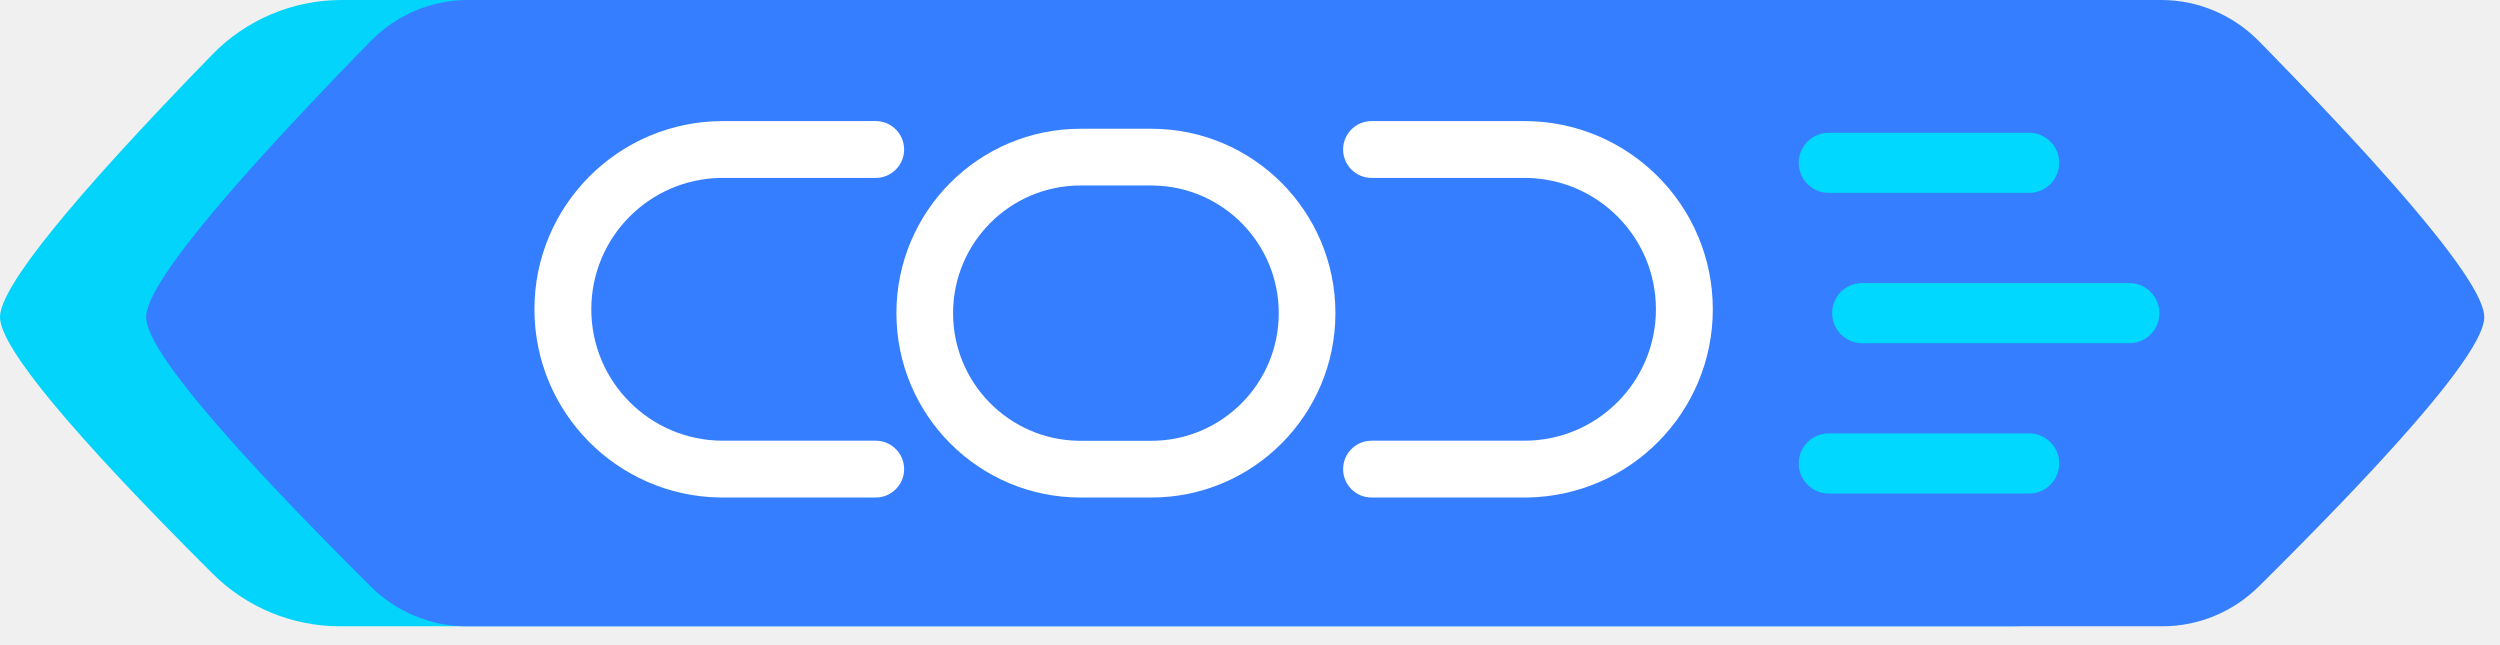
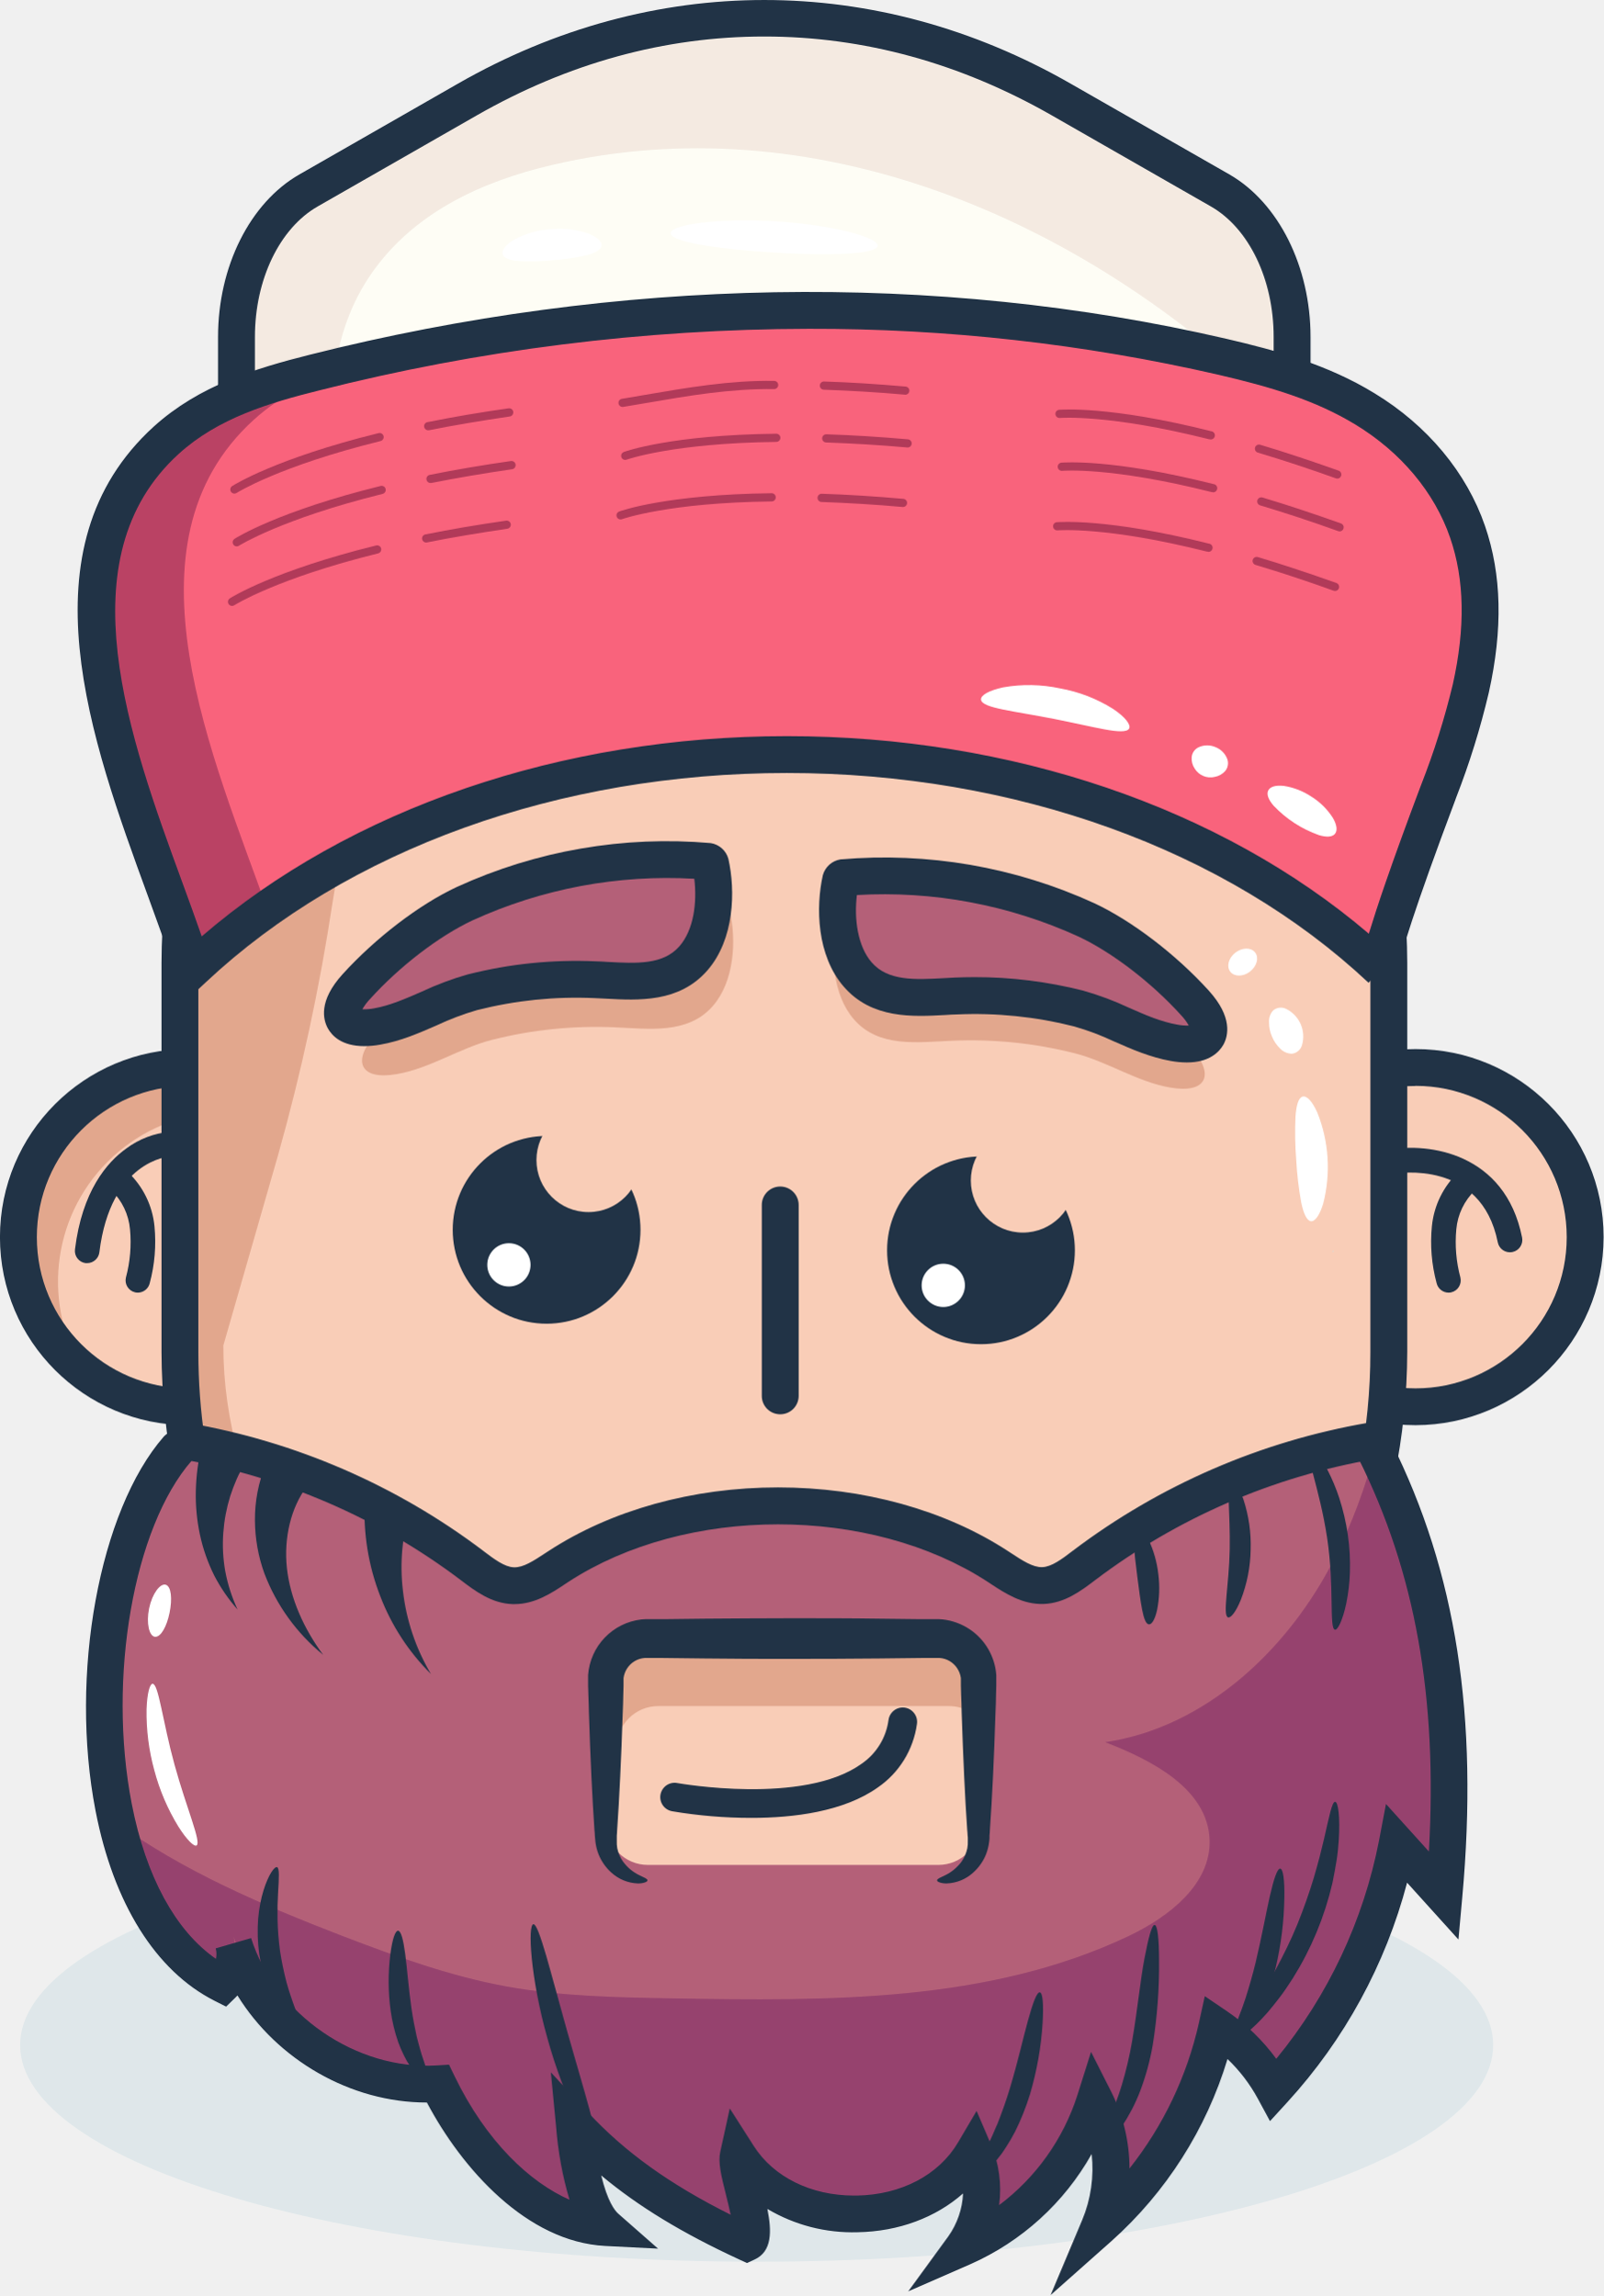
- <svg xmlns="http://www.w3.org/2000/svg" width="97px" height="25px" viewBox="0 0 97 25" version="1.1">
-   <g id="页面-1" stroke="none" stroke-width="1" fill="none" fill-rule="evenodd">
-     <g id="我的项目组空数据" transform="translate(-16, -11)">
-       <g id="编组-3备份" transform="translate(16, 11)">
-         <path d="M13.251,0 L78.019,0 C81.455,2.57059207e-16 84.24,2.785 84.24,6.221 L84.24,18.079 C84.24,21.515 81.455,24.3 78.019,24.3 L13.19,24.3 C11.337,24.3 9.56,23.565 8.248,22.257 C2.749,16.774 0,13.456 0,12.304 C0,11.152 2.746,7.756 8.237,2.116 C9.554,0.763 11.362,3.46914013e-16 13.251,0 Z" id="矩形" fill="#03D4FC" />
-         <path d="M18.103,24.3 C16.713,24.3 15.377,23.744 14.376,22.748 L13.694,22.066 L13.2,21.569 L12.722,21.084 L11.96,20.304 L11.382,19.704 L10.967,19.269 L10.567,18.846 L10.31,18.571 L9.936,18.169 L9.578,17.779 L9.236,17.402 L9.017,17.157 L8.599,16.684 L8.304,16.344 L8.024,16.016 L7.847,15.805 L7.676,15.599 L7.512,15.398 L7.356,15.203 L7.134,14.921 L6.994,14.739 L6.862,14.563 L6.737,14.393 L6.618,14.228 L6.507,14.069 L6.402,13.915 C6.385,13.89 6.369,13.865 6.353,13.84 L6.259,13.695 L6.214,13.624 L6.214,13.624 L6.131,13.487 L6.054,13.355 L5.984,13.229 C5.962,13.188 5.941,13.147 5.922,13.108 L5.866,12.993 L5.817,12.883 L5.795,12.83 L5.795,12.83 L5.757,12.729 L5.726,12.633 C5.689,12.508 5.67,12.399 5.67,12.304 C5.67,12.138 5.727,11.925 5.84,11.666 L5.893,11.552 C5.92,11.493 5.951,11.433 5.984,11.37 L6.053,11.242 L6.13,11.108 L6.171,11.039 L6.171,11.039 L6.258,10.896 L6.304,10.823 L6.304,10.823 L6.401,10.672 L6.506,10.515 L6.617,10.353 L6.735,10.184 L6.926,9.921 L7.061,9.739 L7.278,9.454 L7.51,9.157 L7.674,8.952 L7.932,8.633 L8.113,8.414 L8.301,8.188 L8.595,7.84 L8.906,7.478 L9.232,7.104 L9.574,6.717 L9.81,6.451 L10.178,6.043 L10.432,5.763 L10.826,5.333 L11.375,4.74 L12.102,3.966 L12.714,3.321 L13.354,2.654 L13.852,2.138 L14.366,1.61 C15.372,0.579 16.732,0 18.15,0 L83.859,0 C85.283,0 86.649,0.579 87.659,1.61 L87.659,1.61 L88.175,2.138 L88.675,2.654 L89.318,3.321 L89.932,3.966 L90.661,4.74 L91.213,5.333 L91.609,5.763 L91.864,6.043 L92.233,6.451 L92.47,6.717 L92.814,7.104 L93.141,7.478 L93.453,7.84 L93.749,8.188 L93.937,8.414 L94.119,8.633 L94.378,8.952 L94.542,9.157 L94.776,9.454 L94.993,9.739 L95.129,9.921 L95.32,10.184 L95.439,10.353 L95.551,10.515 L95.656,10.672 L95.753,10.823 L95.753,10.823 L95.8,10.896 L95.887,11.039 C95.901,11.062 95.915,11.085 95.928,11.108 L95.928,11.108 L96.005,11.242 L96.075,11.37 C96.108,11.433 96.139,11.493 96.166,11.552 L96.166,11.552 L96.219,11.666 C96.333,11.925 96.39,12.138 96.39,12.304 C96.39,12.399 96.371,12.508 96.334,12.633 L96.334,12.633 L96.303,12.729 L96.264,12.83 L96.264,12.83 L96.242,12.883 L96.193,12.993 L96.137,13.108 C96.118,13.147 96.097,13.188 96.074,13.229 L96.074,13.229 L96.004,13.355 L95.928,13.487 L95.844,13.624 L95.844,13.624 L95.799,13.695 L95.705,13.84 C95.688,13.865 95.672,13.89 95.655,13.915 L95.655,13.915 L95.55,14.069 L95.438,14.228 L95.319,14.393 L95.193,14.563 L95.06,14.739 L94.921,14.921 L94.698,15.203 L94.54,15.398 L94.376,15.599 L94.205,15.805 L94.026,16.016 L93.746,16.344 L93.449,16.684 L93.03,17.157 L92.809,17.402 L92.466,17.779 L92.107,18.169 L91.732,18.571 L91.473,18.846 L91.072,19.269 L90.655,19.704 L90.074,20.304 L89.309,21.084 L88.829,21.569 L88.334,22.066 L87.648,22.748 C86.644,23.744 85.302,24.3 83.906,24.3 L83.906,24.3 L18.103,24.3 Z" id="形状结合" fill="#357EFF" />
-         <g id="编组-2" transform="translate(20.736, 3.888)" fill-rule="nonzero">
-           <path d="M38.411,0.81 C42.448,0.81 45.721,4.08 45.721,8.113 C45.721,12.106 42.513,15.35 38.532,15.415 L38.411,15.416 L32.48,15.416 C31.871,15.416 31.377,14.922 31.377,14.314 C31.377,13.723 31.842,13.241 32.425,13.213 L32.48,13.211 L38.411,13.211 C41.229,13.211 43.514,10.929 43.514,8.113 C43.514,5.328 41.279,3.065 38.504,3.015 L38.411,3.015 L32.48,3.015 C31.871,3.015 31.377,2.521 31.377,1.912 C31.377,1.322 31.842,0.84 32.425,0.811 L32.48,0.81 L38.411,0.81 Z" id="矩形" fill="#FFFFFF" />
-           <path d="M61.884,7.096 C62.528,7.096 63.05,7.618 63.05,8.262 C63.05,8.874 62.579,9.376 61.98,9.425 L61.884,9.428 L51.516,9.428 C50.872,9.428 50.35,8.906 50.35,8.262 C50.35,7.65 50.821,7.148 51.42,7.099 L51.516,7.096 L61.884,7.096 Z" id="直线" fill="#01D8FF" />
-           <path d="M57.996,1.264 C58.64,1.264 59.162,1.786 59.162,2.43 C59.162,3.042 58.691,3.544 58.092,3.593 L57.996,3.596 L50.22,3.596 C49.576,3.596 49.054,3.074 49.054,2.43 C49.054,1.818 49.525,1.316 50.124,1.267 L50.22,1.264 L57.996,1.264 Z" id="直线备份" fill="#01D8FF" />
-           <path d="M57.996,12.928 C58.64,12.928 59.162,13.45 59.162,14.094 C59.162,14.706 58.691,15.208 58.092,15.257 L57.996,15.26 L50.22,15.26 C49.576,15.26 49.054,14.738 49.054,14.094 C49.054,13.482 49.525,12.98 50.124,12.931 L50.22,12.928 L57.996,12.928 Z" id="直线备份-2" fill="#01D8FF" />
-           <path d="M7.034,0.81 C11.071,0.81 14.344,4.08 14.344,8.113 C14.344,12.106 11.136,15.35 7.155,15.415 L7.034,15.416 L1.103,15.416 C0.494,15.416 -1.29496414e-14,14.922 -1.29496414e-14,14.314 C-1.29496414e-14,13.723 0.465,13.241 1.048,13.213 L1.103,13.211 L7.034,13.211 C9.852,13.211 12.137,10.929 12.137,8.113 C12.137,5.328 9.902,3.065 7.127,3.015 L7.034,3.015 L1.103,3.015 C0.494,3.015 -1.29496414e-14,2.521 -1.29496414e-14,1.912 C-1.29496414e-14,1.322 0.465,0.84 1.048,0.811 L1.103,0.81 L7.034,0.81 Z" id="矩形备份" fill="#FFFFFF" transform="translate(7.171914, 8.11296) scale(-1, 1) translate(-7.171914, -8.11296) " />
-           <path d="M23.935,1.108 C27.88,1.108 31.078,4.311 31.078,8.262 C31.078,12.213 27.88,15.416 23.935,15.416 L21.188,15.416 C17.243,15.416 14.045,12.213 14.045,8.262 C14.045,4.311 17.243,1.108 21.188,1.108 L23.935,1.108 Z M23.935,3.309 L21.188,3.309 C18.457,3.309 16.243,5.527 16.243,8.262 C16.243,10.967 18.408,13.165 21.097,13.214 L21.188,13.215 L23.935,13.215 C26.666,13.215 28.88,10.997 28.88,8.262 C28.88,5.557 26.715,3.359 24.026,3.31 L23.935,3.309 Z" id="矩形" fill="#FFFFFF" />
-         </g>
-       </g>
+ <svg xmlns="http://www.w3.org/2000/svg" viewBox="0 0 391.31 560.11">
+   <defs>
+     <style>.cls-1{fill:#f9cdb7;}.cls-2{fill:#e2a78d;}.cls-3{fill:#213346;}.cls-4{fill:#bfe1ee;}.cls-5{fill:#dfe7ea;}.cls-6{fill:#b46078;}.cls-7{fill:#96426e;}.cls-8{fill:#fff;}.cls-9{fill:#fefdf5;}.cls-10{fill:#f4eae1;}.cls-11{fill:#f9637c;}.cls-12{fill:#ba4264;}.cls-13{fill:#b13a59;}</style>
+   </defs>
+   <g id="Layer_2" data-name="Layer 2">
+     <g id="Layer_1-2" data-name="Layer 1">
+       <circle class="cls-1" cx="45.9" cy="303.35" r="41.4" />
+       <path class="cls-2" d="M78.13,278.08a41.39,41.39,0,0,0-57.27,57.27,41.4,41.4,0,1,1,57.27-57.27Z" />
+       <path class="cls-3" d="M45.9,347.82a45.9,45.9,0,1,1,45.89-45.9A46,46,0,0,1,45.9,347.82Zm0-82.79a36.9,36.9,0,1,0,36.89,36.89A36.94,36.94,0,0,0,45.9,265Z" />
+       <circle class="cls-1" cx="345.41" cy="303.35" r="41.4" />
+       <path class="cls-3" d="M345.42,347.82a45.9,45.9,0,1,1,45.89-45.9A46,46,0,0,1,345.42,347.82Zm0-82.79a36.9,36.9,0,1,0,36.89,36.89A36.94,36.94,0,0,0,345.42,265Z" />
+       <path class="cls-1" d="M191.57,88.78h2.79a146.1,146.1,0,0,1,146.1,146.1v95A147.5,147.5,0,0,1,193,477.43h0a147.5,147.5,0,0,1-147.5-147.5v-95a146.1,146.1,0,0,1,146.1-146.1Z" />
+       <path class="cls-2" d="M211.7,474.46a147.74,147.74,0,0,1-20.29,1.41c-81.14,0-147.5-66.37-147.5-147.5v-97c0-79.3,64.87-144.18,144.17-144.18h6.65a142.14,142.14,0,0,1,17,1C147.26,95.87,91.42,154.6,81.17,220.06a509,509,0,0,1-13.33,61.86L54.49,328.37C54.49,402.62,140.07,464.5,211.7,474.46Z" />
+       <path class="cls-3" d="M191.41,481.93a152.43,152.43,0,0,1-152-152V234.88A151,151,0,0,1,190,84.28h2.79a151,151,0,0,1,150.61,150.6v95.05a152.45,152.45,0,0,1-152,152ZM190,93.28a142,142,0,0,0-141.6,141.6v95.05a142.82,142.82,0,0,0,244,101,142,142,0,0,0,42-101V234.88A142,142,0,0,0,192.8,93.28Z" />
+       <path class="cls-4" d="M325.44,305.26v.19C324.89,305.48,325.11,305.35,325.44,305.26Z" />
+       <path class="cls-3" d="M368.43,305.61a3,3,0,0,1-2.94-2.41c-4.06-20.3-24.53-16.89-25.4-16.73a3,3,0,1,1-1-5.91c9.36-1.67,28.17.66,32.33,21.46a3,3,0,0,1-2.35,3.53A3,3,0,0,1,368.43,305.61Z" />
+       <path class="cls-3" d="M21.27,308.26a2.36,2.36,0,0,1-.37,0,3,3,0,0,1-2.61-3.34c1.75-14.23,7.79-21.26,12.55-24.65a20.94,20.94,0,0,1,10.61-4.05,3,3,0,0,1,.24,6c-.65,0-14.7,1.08-17.45,23.43A3,3,0,0,1,21.27,308.26Z" />
+       <ellipse class="cls-5" cx="184.64" cy="499.11" rx="179.73" ry="52.86" />
+       <path class="cls-6" d="M335.74,353.31c21.15,38.6,14.42,76.22,15.16,112.12l-11.45-12.67a123.72,123.72,0,0,1-30.05,60,44.13,44.13,0,0,0-13.92-15.33,92.89,92.89,0,0,1-28.69,48.92,37.34,37.34,0,0,0-1.06-30.87A58.87,58.87,0,0,1,233.6,551.2a24.22,24.22,0,0,0,2.63-23.34c-11.66,19.79-45.18,20.39-57.53,1-.86,3.91-.23,9.05,3.76,9.38-16.8,2.59-32.18-4.49-43.74-16.95a28.25,28.25,0,0,0,9.37,18.32A51.33,51.33,0,0,1,105.4,511.3c-21.68,1.35-43.33-13.51-49.87-34.21a10.36,10.36,0,0,1-2.7,9.92C15.38,468,17.38,382.75,41.91,354.63c0,0,51.63,8.28,83,32.06,8.53,6.48,8.78-2.64,21-7.72,16.48-6.83,45.87-11.63,62.57-11.7,24.41-.11,37.46,30.85,53.1,16.16C303,344.58,335.38,352.66,335.74,353.31Z" />
+       <path class="cls-7" d="M352.35,461,340.9,448.3a123.83,123.83,0,0,1-30,60,44.26,44.26,0,0,0-13.92-15.34,92.89,92.89,0,0,1-28.69,48.92A37.38,37.38,0,0,0,267.18,511a58.84,58.84,0,0,1-32.13,35.77,24.22,24.22,0,0,0,2.63-23.33c-11.66,19.79-45.18,20.39-57.53,1-.87,3.91.11,18.31,4.11,18.65-16.8,2.58-32.53-13.76-44.09-26.22.67,7,2.41,19.59,7.68,24.23-17.9-.91-33.22-18.12-41-34.26-21.68,1.35-43.33-13.5-49.87-34.21a10.38,10.38,0,0,1-2.7,9.93C41.34,476,32.8,461.71,28.19,444.67,44.75,456.74,64.24,465,83.51,472.46c13.08,5,26.33,9.83,40.12,12.34,13.38,2.43,27.05,2.67,40.65,2.91,37.73.65,77,1,111.14-15.22,9.78-4.65,20.09-12.6,19.75-23.43-.39-12.38-13.93-19.44-25.48-23.87,24.6-3.65,44.78-22.73,56-44.92a136.88,136.88,0,0,0,9.89-26.39l3.31,2.58C349,391.91,351.61,425.08,352.35,461Z" />
+       <path class="cls-3" d="M256.37,560.11l7.72-18.34a32.54,32.54,0,0,0,2.3-16.08,63.44,63.44,0,0,1-29.54,26.86l-15.22,6.65,9.78-13.42A19.55,19.55,0,0,0,235,535.31c-6.64,5.87-15.71,9.29-25.74,9.47a40.71,40.71,0,0,1-22-5.69c1.08,5.49,1.15,10.37-3.11,12.33l-1.88.87-1.88-.87c-13.79-6.36-24.61-12.92-33.69-20.51,1.54,6.3,3.28,8.56,4.17,9.34l9.71,8.53-12.91-.66c-19.13-1-35-18.9-43.5-35h-.05c-18.58,0-36.49-10.43-46.18-26.13l-.46.48-2.31,2.25-2.88-1.46C38,481,27.7,464.56,23.31,441.92c-6.43-33.13.88-73.25,16.66-91.33a4.5,4.5,0,0,1,6.78,5.91c-14.15,16.23-20.57,53-14.61,83.71,3.45,17.74,10.68,31,20.55,37.85a5.39,5.39,0,0,0-.06-2.56L61.27,473c5.89,18.64,25.78,32.29,45.3,31.07l3-.19,1.31,2.73c7.82,16.21,18.57,26.05,28.08,30.23A85.81,85.81,0,0,1,135.69,519l-1.27-13.24,9.05,9.75c9,9.69,19.89,17.53,34.83,25-.35-1.64-.78-3.38-1.09-4.62-1.3-5.17-2-8.22-1.46-10.69l2.33-10.64,5.86,9.18c4.85,7.6,14,12.09,24.49,12.09h.66c10.8-.2,20-5,24.71-13l4.51-7.66,3.5,8.16a28.32,28.32,0,0,1,2,14.83,54.25,54.25,0,0,0,19.1-26.84l3.33-10.56,5,9.89a41.62,41.62,0,0,1,4.38,18.57,88.24,88.24,0,0,0,16.95-35.57l1.43-6.48,5.49,3.73a48.58,48.58,0,0,1,11.95,11.55,120.21,120.21,0,0,0,25.08-53.29l1.69-8.89,10.47,11.59c2.16-37.59-3.37-68.28-17.17-95.91a4.5,4.5,0,1,1,8-4c15.83,31.7,21.33,67,17.31,111.15l-.93,10.24-12.53-13.87A127.42,127.42,0,0,1,314.17,513l-4.26,4.66-3-5.54a39.46,39.46,0,0,0-7.37-9.62,97.41,97.41,0,0,1-28.29,44.41Z" />
+       <path class="cls-1" d="M158.08,455.14A10.16,10.16,0,0,1,147.94,445V406.25a10.17,10.17,0,0,1,10.14-10.14H229a10.17,10.17,0,0,1,10.13,10.14V445A10.16,10.16,0,0,1,229,455.14" />
+       <path class="cls-2" d="M240.85,410.47v12a10.15,10.15,0,0,0-9.29-6.1H160.61a10.16,10.16,0,0,0-10.14,10.13v26.74a10.1,10.1,0,0,1-.84-4V410.47a10.16,10.16,0,0,1,10.13-10.13h71A10.16,10.16,0,0,1,240.85,410.47Z" />
+       <path class="cls-3" d="M193.13,394.93c7.32,0,14.47,0,21.37.11l10.16.12,2.48,0,1.23,0h.34l.45,0,.89.06a14.83,14.83,0,0,1,6.56,2.4,14.65,14.65,0,0,1,6.5,11.19l0,.81v.68l0,1.11-.06,2.21c0,1.45-.08,2.89-.13,4.3-.18,5.64-.38,10.9-.61,15.69s-.48,9.14-.75,12.95c0,.48-.06,1-.1,1.41,0,.23,0,.45,0,.68s-.05.55-.08.81a12.38,12.38,0,0,1-.77,3.09,12,12,0,0,1-3.1,4.43,10.12,10.12,0,0,1-6.49,2.68,5.06,5.06,0,0,1-1.78-.27c-.39-.15-.58-.31-.58-.49s.19-.35.52-.54l1.41-.68a10.84,10.84,0,0,0,4.06-3.37,8.74,8.74,0,0,0,1.39-3.21,8.13,8.13,0,0,0,.13-1.92l0-.53c0-.23,0-.45-.05-.68,0-.46-.07-.93-.1-1.41-.27-3.81-.52-8.15-.74-12.95s-.44-10.05-.62-15.69c0-1.41-.09-2.85-.13-4.3l-.06-2.21,0-1.11v-.28l0-.16,0-.32a5.68,5.68,0,0,0-2.72-4.14,5.59,5.59,0,0,0-2.44-.77h-.76l-1.23,0-2.48,0-10.16.12c-6.9.07-14.05.1-21.37.1s-14.47,0-21.37-.1l-10.17-.12-2.47,0-1.23,0h-.76a5.59,5.59,0,0,0-2.44.77,5.68,5.68,0,0,0-2.72,4.14l0,.32,0,.16v.28l0,1.11-.06,2.21c0,1.45-.09,2.89-.13,4.3-.18,5.64-.39,10.9-.62,15.69s-.47,9.14-.74,12.95c0,.48-.07,1-.1,1.41,0,.23,0,.45,0,.68l0,.53a8.13,8.13,0,0,0,.13,1.92,8.58,8.58,0,0,0,1.39,3.21,10.69,10.69,0,0,0,4.06,3.37l1.4.68c.34.19.52.37.52.54s-.18.34-.57.49a5.06,5.06,0,0,1-1.78.27,10.14,10.14,0,0,1-6.5-2.68,12,12,0,0,1-3.09-4.43,12.38,12.38,0,0,1-.77-3.09c0-.26-.07-.59-.08-.81l-.06-.68c0-.46-.06-.93-.1-1.41-.26-3.81-.51-8.15-.74-12.95s-.43-10.05-.61-15.69c0-1.41-.09-2.85-.13-4.3,0-.73-.05-1.47-.07-2.21l0-1.11v-.68l0-.81a14.74,14.74,0,0,1,13.06-13.59l.89-.06.45,0h.34l1.23,0,2.47,0,10.17-.12C178.66,395,185.81,394.93,193.13,394.93Z" />
+       <path class="cls-3" d="M54.48,374.11a37.83,37.83,0,0,0,.49,9.41,39.45,39.45,0,0,0,3,9.29,40.75,40.75,0,0,1-5.73-8.37,42.54,42.54,0,0,1-3.46-9.9,46.05,46.05,0,0,1-1-10.71,50.72,50.72,0,0,1,.42-5.48,35.47,35.47,0,0,1,1.17-5.68l10.41,4.56a24.21,24.21,0,0,0-2,3.68,43.89,43.89,0,0,0-1.6,4.2A39.74,39.74,0,0,0,54.48,374.11Z" />
+       <path class="cls-3" d="M70,382.66c.81,7.4,4.1,14.79,8.86,21.21A47.32,47.32,0,0,1,64.51,384a38.71,38.71,0,0,1-2.31-12.94,35.09,35.09,0,0,1,2.63-13.62l10,5.38C71,367.93,69.21,375.33,70,382.66Z" />
+       <path class="cls-3" d="M98.32,388.23a51,51,0,0,0,6.84,20.32,54,54,0,0,1-12.35-18.93A56.65,56.65,0,0,1,89,366.14l11.2,1.92A47.79,47.79,0,0,0,98.32,388.23Z" />
+       <path class="cls-3" d="M282.66,384.17a26.93,26.93,0,0,1-.31,8.78c-.5,2.23-1.26,3.53-2,3.48-1.43-.15-2-5.39-2.82-11.65s-1.36-11.51,0-12c.66-.21,1.71.88,2.72,2.92A27,27,0,0,1,282.66,384.17Z" />
+       <path class="cls-3" d="M305.19,378.25a35.36,35.36,0,0,1-2.39,12.16c-1.21,3-2.49,4.54-3.14,4.31-1.37-.52.25-7.73.42-16.61s-.95-16.16.45-16.6c.65-.19,1.85,1.45,2.91,4.47A35.62,35.62,0,0,1,305.19,378.25Z" />
+       <path class="cls-3" d="M328.91,374.58a53,53,0,0,1,.5,9.22,44.45,44.45,0,0,1-.88,7.48c-.89,4.19-2.12,6.59-2.77,6.45-1.47-.31-.09-10.37-1.91-22.42s-5.7-21.42-4.36-22.11c.6-.31,2.41,1.68,4.41,5.46a46.7,46.7,0,0,1,2.91,6.93A56.29,56.29,0,0,1,328.91,374.58Z" />
+       <path class="cls-3" d="M63.25,476.89a41,41,0,0,1-.26-8.64,36.07,36.07,0,0,1,.52-3.73,28.41,28.41,0,0,1,.79-3.18c1.19-3.83,2.68-5.88,3.3-5.66s.47,2.63.25,6.31c0,.93-.12,1.93-.13,3s0,2.22,0,3.41a68.87,68.87,0,0,0,.61,7.76,75.5,75.5,0,0,0,1.58,7.62c.34,1.15.63,2.26,1,3.27s.66,2,1,2.85c1.24,3.47,2.14,5.7,1.53,6.13s-2.54-1.16-4.76-4.51A27.16,27.16,0,0,1,67,488.7a35.74,35.74,0,0,1-1.55-3.44A41.24,41.24,0,0,1,63.25,476.89Z" />
+       <path class="cls-3" d="M95.32,490.74a52.94,52.94,0,0,1-.06-13.92c.47-3.51,1.17-5.64,1.87-5.63s1.28,2.19,1.74,5.63.8,8.16,1.51,13.2c.37,2.51.82,4.86,1.3,7,.29,1,.5,2.06.8,3q.19.7.39,1.35l.41,1.23c1,3.14,1.89,5.16,1.29,5.61s-2.46-.92-4.52-4l-.78-1.23c-.25-.43-.48-.9-.73-1.39a31.63,31.63,0,0,1-1.37-3.18A41.46,41.46,0,0,1,95.32,490.74Z" />
+       <path class="cls-3" d="M133.57,497.43c-4.22-15-4.79-27.65-3.43-27.82s4.23,11.85,8.35,26.45,7.93,26.36,6.6,26.93S137.74,512.42,133.57,497.43Z" />
+       <path class="cls-3" d="M246.46,509.58c1.89-6.31,3.22-12.24,4.4-16.52s2.17-6.94,2.88-6.83.94,2.91.68,7.41a78.07,78.07,0,0,1-3.07,17.43,59.78,59.78,0,0,1-3.67,9.2,42.39,42.39,0,0,1-2.2,3.76c-.37.57-.73,1.13-1.1,1.64l-1.13,1.43c-3,3.61-5.46,5.14-5.93,4.69s.94-2.87,2.92-6.68c.25-.47.5-1,.77-1.49l.78-1.65c.56-1.12,1-2.39,1.62-3.67C244.45,515.67,245.5,512.73,246.46,509.58Z" />
+       <path class="cls-3" d="M276.25,498.2c1.34-7.68,2-14.9,3-20.1s1.81-8.37,2.51-8.31,1.07,3.35,1.08,8.62a122.32,122.32,0,0,1-1.55,20.69,60.77,60.77,0,0,1-3.08,11.26,42.45,42.45,0,0,1-4.42,8.53c-3.14,4.54-6,6.46-6.51,6s1.27-3.2,3.37-7.8a68.85,68.85,0,0,0,3.11-8.29A89.28,89.28,0,0,0,276.25,498.2Z" />
+       <path class="cls-3" d="M306.39,479c1.49-6.22,2.52-12,3.48-16.23s1.83-6.81,2.54-6.73,1.08,2.78,1,7.15a78.88,78.88,0,0,1-2.11,17,58.26,58.26,0,0,1-3,9.11c-.63,1.35-1.19,2.63-1.87,3.77-.33.58-.63,1.14-1,1.66l-1,1.47c-2.59,3.69-4.87,5.39-5.38,5s.61-2.87,2.22-6.72L302,493c.2-.53.41-1.08.62-1.66.47-1.12.85-2.38,1.32-3.67C304.79,485,305.63,482.1,306.39,479Z" />
+       <path class="cls-3" d="M316.6,469.6c1.61-4,2.93-7.79,4-11.33.5-1.78,1-3.46,1.41-5.07s.78-3.1,1.1-4.47c1.26-5.5,1.93-9,2.68-9s1.27,3.64.89,9.52c-.1,1.46-.24,3.07-.52,4.78s-.61,3.53-1,5.44a76.28,76.28,0,0,1-9.69,23.34c-1.07,1.63-2.07,3.19-3.13,4.56s-2.05,2.64-3,3.74c-3.89,4.42-6.89,6.55-7.37,6.09s1.47-3.46,4.47-8.24c.75-1.2,1.57-2.5,2.39-3.94s1.69-3,2.6-4.58C313.16,477.18,315,473.53,316.6,469.6Z" />
+       <path class="cls-8" d="M36.38,392.54c.75-3.65,2.73-6.2,4.07-5.78s1.62,3.43.93,6.81-2.14,6-3.55,5.89S35.63,396.18,36.38,392.54Z" />
+       <path class="cls-8" d="M37.64,432a53,53,0,0,1-1.88-14.87c.13-3.85.79-6.2,1.47-6.2,1.47,0,2.42,9.08,5.35,19.74s6.63,19,5.37,19.72c-.59.34-2.36-1.34-4.42-4.6A51.58,51.58,0,0,1,37.64,432Z" />
+       <path class="cls-3" d="M125.55,391.49h-.49c-5.14-.18-9.18-3.25-12.42-5.71l-.2-.15a157,157,0,0,0-68.06-29.49,4.5,4.5,0,0,1,1.51-8.87,166.07,166.07,0,0,1,72,31.19l.19.15c2.47,1.87,5,3.8,7.31,3.89s4.86-1.61,7.58-3.4l.77-.5C149.09,368.55,169,363,189.86,363h0c20.83,0,40.77,5.52,56.13,15.56l.77.5c2.71,1.79,5.3,3.48,7.58,3.4s4.84-2,7.3-3.89l.2-.15a166.07,166.07,0,0,1,72-31.19,4.5,4.5,0,1,1,1.51,8.87,157,157,0,0,0-68.06,29.49l-.2.15c-3.24,2.46-7.28,5.53-12.42,5.71s-9.43-2.62-12.85-4.87l-.74-.49c-28.72-18.76-73.71-18.76-102.43,0l-.74.49C134.6,388.79,130.5,391.49,125.55,391.49Z" />
+       <path class="cls-3" d="M190.39,345.16a4.49,4.49,0,0,1-4.5-4.5V294.07a4.5,4.5,0,0,1,9,0v46.59A4.5,4.5,0,0,1,190.39,345.16Z" />
+       <path class="cls-2" d="M178.07,222.19c1.68,7.42,1.09,17.32-4.12,23.31-6.08,7-15.65,5.56-23.92,5.21a103.64,103.64,0,0,0-30,3.07c-8,2.05-15.14,7-23.27,8.36-8.9,1.55-11-3.2-5.06-9.72,7-7.66,17-15.82,26.45-20.25,17.56-8.26,39.91-12.29,59.6-10.32" />
+       <path class="cls-2" d="M204.25,225.47c-1.68,7.42-1.08,17.32,4.13,23.31,6.07,7,15.65,5.56,23.92,5.21a103.61,103.61,0,0,1,30,3.07c8,2.05,15.14,6.95,23.27,8.36,8.91,1.55,11-3.19,5.06-9.72-6.94-7.66-17-15.81-26.44-20.25-17.57-8.26-39.91-12.29-59.61-10.31" />
+       <path class="cls-6" d="M205.19,214.55c-1.68,7.41-1.09,17.31,4.12,23.3,6.07,7,15.65,5.57,23.92,5.22a103.23,103.23,0,0,1,30,3.07c8,2.05,15.15,6.94,23.27,8.36,8.91,1.55,11-3.2,5.07-9.73-6.95-7.66-17-15.81-26.45-20.25-17.57-8.26-39.91-12.28-59.6-10.31" />
+       <path class="cls-3" d="M289.6,259.29a22.42,22.42,0,0,1-3.85-.36c-5-.87-9.51-2.84-13.86-4.75a64.83,64.83,0,0,0-9.76-3.68,98.35,98.35,0,0,0-28.71-2.93c-.88,0-1.78.08-2.68.13-8,.44-18,1-24.83-6.89-6.61-7.6-6.88-19.43-5.11-27.26a5.34,5.34,0,0,1,4.29-3.82,123.23,123.23,0,0,1,62,10.72c9.2,4.33,19.88,12.49,27.87,21.3,5.87,6.47,4.76,11.05,3.58,13.2C297.53,256.7,295.17,259.29,289.6,259.29Zm-51.81-20.82a106.54,106.54,0,0,1,26.58,3.31,73,73,0,0,1,11.13,4.16c4,1.77,7.86,3.44,11.79,4.12a12.72,12.72,0,0,0,2.79.22,12.53,12.53,0,0,0-1.83-2.48c-7.24-8-16.83-15.35-25-19.2a114.19,114.19,0,0,0-54.15-10.17c-.7,5.74.13,12.44,3.63,16.47,4,4.56,10.57,4.2,17.55,3.82l2.79-.15C234.63,238.51,236.21,238.47,237.79,238.47Z" />
+       <path class="cls-6" d="M173.31,210.57c1.68,7.42,1.09,17.32-4.12,23.3-6.08,7-15.66,5.57-23.93,5.22a103.27,103.27,0,0,0-30,3.07c-8,2.05-15.14,7-23.27,8.36-8.91,1.55-11-3.2-5.06-9.72,6.94-7.66,17-15.82,26.45-20.25,17.56-8.26,39.9-12.29,59.6-10.32" />
+       <path class="cls-3" d="M88.89,255.31c-5.56,0-7.93-2.59-8.89-4.34-1.19-2.15-2.3-6.72,3.58-13.2,8-8.81,18.66-17,27.86-21.29a123,123,0,0,1,62-10.72,5.3,5.3,0,0,1,4.29,3.82c1.77,7.82,1.49,19.65-5.12,27.25-6.86,7.88-16.82,7.33-24.83,6.89l-2.68-.13a98.35,98.35,0,0,0-28.71,2.93,66.24,66.24,0,0,0-9.75,3.68c-4.36,1.91-8.86,3.88-13.87,4.75A22.42,22.42,0,0,1,88.89,255.31Zm-.47-9a12.45,12.45,0,0,0,2.78-.21c3.93-.69,7.75-2.36,11.8-4.13a73.52,73.52,0,0,1,11.12-4.16,107.61,107.61,0,0,1,31.33-3.2c.92,0,1.85.09,2.8.14,7,.38,13.57.75,17.54-3.82,3.51-4,4.33-10.72,3.63-16.47a114.34,114.34,0,0,0-54.15,10.17c-8.19,3.85-17.78,11.21-25,19.2A12.55,12.55,0,0,0,88.42,246.3Z" />
+       <path class="cls-3" d="M183.32,443.66a115.94,115.94,0,0,1-19.23-1.61,3.5,3.5,0,1,1,1.27-6.88c.3.05,30.64,5.45,44.81-4.67a15.44,15.44,0,0,0,6.65-10.76,3.5,3.5,0,1,1,6.92,1.05,22.47,22.47,0,0,1-9.51,15.42C205.9,442.15,193.63,443.66,183.32,443.66Z" />
+       <path class="cls-3" d="M353.48,315.47a3,3,0,0,1-2.91-2.3,38.7,38.7,0,0,1-1.16-13.9A21,21,0,0,1,355.94,286a3,3,0,0,1,4,4.48,15.11,15.11,0,0,0-4.57,9.53,33.19,33.19,0,0,0,1,11.77,3,3,0,0,1-2.22,3.61A2.79,2.79,0,0,1,353.48,315.47Z" />
+       <path class="cls-3" d="M33.65,315.47a2.79,2.79,0,0,1-.7-.08,3,3,0,0,1-2.23-3.61,33.19,33.19,0,0,0,1-11.77,15.1,15.1,0,0,0-4.56-9.53,3,3,0,1,1,4-4.48,21,21,0,0,1,6.53,13.27,38.93,38.93,0,0,1-1.16,13.9A3,3,0,0,1,33.65,315.47Z" />
+       <path class="cls-8" d="M257.31,169.69a45.27,45.27,0,0,1,7.68,4,35.23,35.23,0,0,1,5.5,4.42c2.85,2.87,4,5.23,3.3,6s-3.05,0-6.42-1.57l-5.81-2.68c-2.18-1-4.56-2-7.09-3s-5-1.88-7.24-2.68l-6.07-2c-3.49-1.2-5.77-2.2-5.73-3.28s2.48-2,6.52-2.08a34.71,34.71,0,0,1,7,.58A45.21,45.21,0,0,1,257.31,169.69Z" />
+       <path class="cls-8" d="M37.56,196.45a14.27,14.27,0,0,1,4.18-5.72c1.52-1.16,2.92-1.47,3.78-.87s1.07,2,.85,3.68a23.93,23.93,0,0,1-1.76,5.89,23.77,23.77,0,0,1-3,5.37c-1.06,1.34-2.18,2.15-3.23,1.95s-1.79-1.42-2-3.31A14.32,14.32,0,0,1,37.56,196.45Z" />
+       <path class="cls-8" d="M59.41,173.58c3.26-1.52,6.63-1.21,7.53.71s-1,4.71-4.29,6.23-6.63,1.2-7.53-.71S56.15,175.1,59.41,173.58Z" />
+       <path class="cls-8" d="M74.62,157.15c2.37-5.05,5.43-8.82,7.45-8.15s2.07,5.88-.51,11.39-6.65,8.81-8.43,7.7S72.26,162.2,74.62,157.15Z" />
+       <path class="cls-9" d="M57.89,159.15V82c0-15.57,6.93-29.64,17.59-35.75l38.7-22.17c46.33-26.53,98.7-26.53,145,0l38.71,22.17C308.57,52.33,315.49,66.4,315.49,82v77.18" />
+       <path class="cls-10" d="M312.46,80.79v19.39c-49.22-48.34-115.1-74.62-177.69-59.93-17.18,4-34.87,11.84-45.35,28.33-13.07,20.57-10.54,52.57,5.53,70C106.58,151.12,122,155,137.89,158h-83V80.79c0-15.58,6.92-29.65,17.59-35.76l38.7-22.17c46.32-26.52,98.7-26.52,145,0L294.88,45C305.55,51.14,312.46,65.21,312.46,80.79Z" />
+       <path class="cls-3" d="M315.3,163.91a4.5,4.5,0,0,1-4.5-4.5V82.23c0-14-6-26.52-15.32-31.85L256.77,28.22c-22.36-12.81-46-19.31-70.27-19.31s-47.91,6.5-70.27,19.31L77.52,50.38C68.22,55.71,62.2,68.22,62.2,82.23v77.18a4.5,4.5,0,0,1-9,0V82.23c0-17.18,7.79-32.75,19.85-39.66l38.7-22.16c47.51-27.21,102-27.21,149.5,0L300,42.57C312,49.48,319.8,65.05,319.8,82.23v77.18A4.49,4.49,0,0,1,315.3,163.91Z" />
+       <path class="cls-11" d="M358.91,168a188.7,188.7,0,0,1-7.86,25.11c-1.65,4.39-15.77,41.8-14.06,43.41-34-31.93-86.3-52.37-145-52.37S81.13,204.56,47.14,236.44c-12.27-38.2-42.51-96.29-6.57-129,10.27-9.35,23.35-13.28,36.1-16.5,72.69-18.36,148.62-20.81,221.57-3.88,12,2.79,24,6.15,34.87,12.74s20.46,16.78,25,30C362.43,142.3,361.73,155.35,358.91,168Z" />
+       <path class="cls-12" d="M61.88,102.48C69,96,77.49,92.12,86.27,89.28q-4.09,1-8.18,2c-12.75,3.22-25.83,7.15-36.1,16.5-35.94,32.71-5.7,90.8,6.57,129a163.52,163.52,0,0,1,17-13.88C52.14,185,28.54,132.83,61.88,102.48Z" />
+       <path class="cls-13" d="M104.58,105a1,1,0,0,1-.19-2c6.25-1.26,12.88-2.39,19.71-3.36a1,1,0,0,1,.28,2c-6.79,1-13.39,2.09-19.6,3.34A.68.68,0,0,1,104.58,105Z" />
+       <path class="cls-13" d="M57.19,120.46a1,1,0,0,1-.84-.46,1,1,0,0,1,.3-1.38c.42-.27,10.63-6.73,35.7-12.92a1,1,0,1,1,.48,1.94c-24.75,6.11-35,12.6-35.1,12.66A1,1,0,0,1,57.19,120.46Z" />
+       <path class="cls-13" d="M220.93,96.32h-.09c-6.83-.61-13.48-1-19.79-1.22a1,1,0,0,1,0-2h0c6.34.2,13,.62,19.9,1.23a1,1,0,0,1-.09,2Z" />
+       <path class="cls-13" d="M152,99.31a1,1,0,0,1-.16-2l5.35-.91c10.3-1.78,21-3.62,31.71-3.45a1,1,0,1,1,0,2c-10.58-.16-21.13,1.66-31.34,3.42l-5.37.91Z" />
+       <path class="cls-13" d="M326.33,116.8a1,1,0,0,1-.33-.06c-6.55-2.35-13-4.47-19.07-6.29a1,1,0,0,1-.67-1.25,1,1,0,0,1,1.25-.67c6.13,1.83,12.58,4,19.16,6.33a1,1,0,0,1-.34,1.94Z" />
+       <path class="cls-13" d="M295.34,107.21a1,1,0,0,1-.24,0C270.44,101,258.75,102,258.64,102a1,1,0,1,1-.19-2c.48,0,12.09-1.07,37.13,5.24a1,1,0,0,1-.24,2Z" />
+       <path class="cls-13" d="M105.15,117.87a1,1,0,0,1-.19-2c6.24-1.26,12.88-2.39,19.71-3.36a1,1,0,1,1,.28,2c-6.79,1-13.39,2.09-19.6,3.34A.68.68,0,0,1,105.15,117.87Z" />
+       <path class="cls-13" d="M57.76,133.34a1,1,0,0,1-.54-1.84c.42-.27,10.63-6.73,35.7-12.92a1,1,0,0,1,.48,1.94c-24.69,6.1-35,12.6-35.1,12.66A1,1,0,0,1,57.76,133.34Z" />
+       <path class="cls-13" d="M221.5,109.2h-.09c-6.83-.61-13.49-1-19.79-1.22a1,1,0,0,1-1-1,1,1,0,0,1,1-1c6.33.2,13,.62,19.89,1.23a1,1,0,0,1-.08,2Z" />
+       <path class="cls-13" d="M152.57,112.24a1,1,0,0,1-.35-1.94c.46-.17,11.58-4.16,37.21-4.46a1,1,0,0,1,1,1,1,1,0,0,1-1,1c-25.23.3-36.44,4.3-36.55,4.34A1,1,0,0,1,152.57,112.24Z" />
+       <path class="cls-13" d="M326.9,129.68a1,1,0,0,1-.34-.06c-6.54-2.35-12.95-4.47-19.06-6.29a1,1,0,0,1,.58-1.92c6.13,1.83,12.58,4,19.16,6.33a1,1,0,0,1-.34,1.94Z" />
+       <path class="cls-13" d="M295.91,120.09a1,1,0,0,1-.24,0c-24.72-6.23-36.35-5.2-36.46-5.19a1,1,0,0,1-.2-2c.49,0,12.09-1.07,37.14,5.24a1,1,0,0,1-.24,2Z" />
+       <path class="cls-13" d="M104,132.4a1,1,0,0,1-1-.8,1,1,0,0,1,.78-1.18c6.25-1.25,12.88-2.39,19.71-3.36a1,1,0,0,1,1.14.85,1,1,0,0,1-.85,1.13c-6.8,1-13.4,2.09-19.61,3.34A.65.65,0,0,1,104,132.4Z" />
+       <path class="cls-13" d="M56.62,147.87a1,1,0,0,1-.84-.46,1,1,0,0,1,.3-1.38c.42-.27,10.64-6.73,35.71-12.92a1,1,0,0,1,1.21.73,1,1,0,0,1-.74,1.21c-24.74,6.11-35,12.6-35.1,12.66A1,1,0,0,1,56.62,147.87Z" />
+       <path class="cls-13" d="M220.36,123.73h-.09c-6.83-.62-13.48-1-19.78-1.23a1,1,0,0,1-1-1,1,1,0,0,1,1-1c6.34.2,13,.62,19.9,1.23a1,1,0,0,1-.09,2Z" />
+       <path class="cls-13" d="M151.43,126.77a1,1,0,0,1-.35-1.94c.47-.17,11.58-4.16,37.22-4.46h0a1,1,0,0,1,0,2c-25.29.3-36.43,4.3-36.54,4.34A1.07,1.07,0,0,1,151.43,126.77Z" />
+       <path class="cls-13" d="M325.77,144.22a1,1,0,0,1-.34-.06c-6.54-2.36-12.95-4.48-19.06-6.3a1,1,0,0,1-.67-1.25,1,1,0,0,1,1.24-.67c6.14,1.84,12.59,4,19.16,6.33a1,1,0,0,1-.33,1.95Z" />
+       <path class="cls-13" d="M294.77,134.62l-.24,0c-24.65-6.21-36.35-5.2-36.46-5.19a1,1,0,0,1-.19-2c.48,0,12.08-1.07,37.14,5.24a1,1,0,0,1-.25,2Z" />
+       <path class="cls-8" d="M134.28,55.94a21.68,21.68,0,0,1,9.13,1c2.27.86,3.52,2,3.38,3s-1.6,1.81-3.74,2.36a52.83,52.83,0,0,1-8.1,1.2,52.47,52.47,0,0,1-8.19.23c-2.2-.16-3.76-.65-4.09-1.66s.7-2.36,2.79-3.59A21.52,21.52,0,0,1,134.28,55.94Z" />
+       <path class="cls-8" d="M189.16,54c14.08.87,25.23,3.94,25,6s-11.61,2.48-25.44,1.63S163.63,59,163.64,56.91,175.09,53.15,189.16,54Z" />
+       <path class="cls-3" d="M45,244.59l-2.18-6.77c-1.91-6-4.28-12.43-6.78-19.29-13.82-37.8-31-84.85,1.47-114.42C48.67,94,62.43,89.89,75.57,86.57c75.35-19,152.7-20.37,223.69-3.89C311.33,85.48,324.07,89,335.45,96c12.88,7.83,22.44,19.32,26.92,32.35,4.08,11.86,4.39,25.17.93,40.67h0a191.33,191.33,0,0,1-8,25.71l-.14.4c-10,26.58-13.67,38.62-13.77,40.85a3.89,3.89,0,0,0-1.28-2.7l-6.16,6.56C299.3,207.29,247.58,188.65,192,188.65S84.83,207.26,50.21,239.73ZM197.37,80.24A489.6,489.6,0,0,0,77.77,95.3c-12,3-24.58,6.73-34.17,15.47-28,25.5-12,69.4.92,104.68,1.65,4.52,3.25,8.88,4.7,13.07,36.12-31.14,87.71-48.87,142.8-48.87,54.72,0,106,17.49,142,48.22,1-3.25,2.37-7.53,4.18-12.73,2.27-6.56,5.11-14.37,8.44-23.22l.15-.39A184.81,184.81,0,0,0,354.52,167c3.08-13.83,2.87-25.54-.66-35.78-3.8-11.05-12-20.85-23.09-27.6-9.72-5.91-20.44-9.15-33.54-12.19A441.79,441.79,0,0,0,197.37,80.24ZM358.91,168h0Z" />
+       <path class="cls-8" d="M316.3,283a85,85,0,0,1-.17-10.5c.2-2.77.72-4.63,1.76-4.88s2.37,1.22,3.57,3.91a35.67,35.67,0,0,1,1.44,22.17c-.84,2.82-2,4.45-3,4.34s-1.82-1.89-2.38-4.61A83.3,83.3,0,0,1,316.3,283Z" />
+       <path class="cls-8" d="M310.41,253a8.45,8.45,0,0,1-.74-3.45,4,4,0,0,1,1-2.95,2.9,2.9,0,0,1,3.26-.34,7.5,7.5,0,0,1,3.8,8.75,2.92,2.92,0,0,1-2.48,2.15,4.08,4.08,0,0,1-2.87-1.26A8.5,8.5,0,0,1,310.41,253Z" />
+       <path class="cls-8" d="M300.23,237.15c-1-1.27-.45-3.35,1.22-4.65s3.82-1.33,4.82-.06.44,3.36-1.23,4.66S301.22,238.42,300.23,237.15Z" />
+       <path class="cls-8" d="M258.7,168A36.44,36.44,0,0,1,271.61,173c3,2,4.41,3.89,3.92,4.8s-2.75.81-6,.2-7.55-1.61-12.31-2.55-9.11-1.61-12.36-2.27-5.37-1.37-5.47-2.44,1.91-2.24,5.43-3A36.43,36.43,0,0,1,258.7,168Z" />
+       <path class="cls-8" d="M296.63,182.34a5.05,5.05,0,0,1,2.82,2.8,3,3,0,0,1-.45,3,4.48,4.48,0,0,1-2.58,1.46,4.48,4.48,0,0,1-4.87-2,4.37,4.37,0,0,1-.75-2.87,3,3,0,0,1,1.85-2.44A5.05,5.05,0,0,1,296.63,182.34Z" />
+       <path class="cls-8" d="M320.06,194.45a16.53,16.53,0,0,1,5.18,5.14c1,1.69,1.19,3.15.49,3.94s-2.13.8-3.88.28a28.09,28.09,0,0,1-11.07-7.19c-1.19-1.39-1.77-2.7-1.32-3.67s1.85-1.37,3.8-1.15A16.57,16.57,0,0,1,320.06,194.45Z" />
+       <circle class="cls-3" cx="133.38" cy="300.14" r="22.91" />
+       <circle class="cls-1" cx="143.6" cy="283.11" r="12.7" />
+       <circle class="cls-8" cx="124.18" cy="308.69" r="5.28" />
+       <circle class="cls-3" cx="239.38" cy="305.14" r="22.91" />
+       <circle class="cls-1" cx="249.6" cy="288.11" r="12.7" />
+       <circle class="cls-8" cx="230.18" cy="313.69" r="5.28" />
    </g>
  </g>
</svg>
